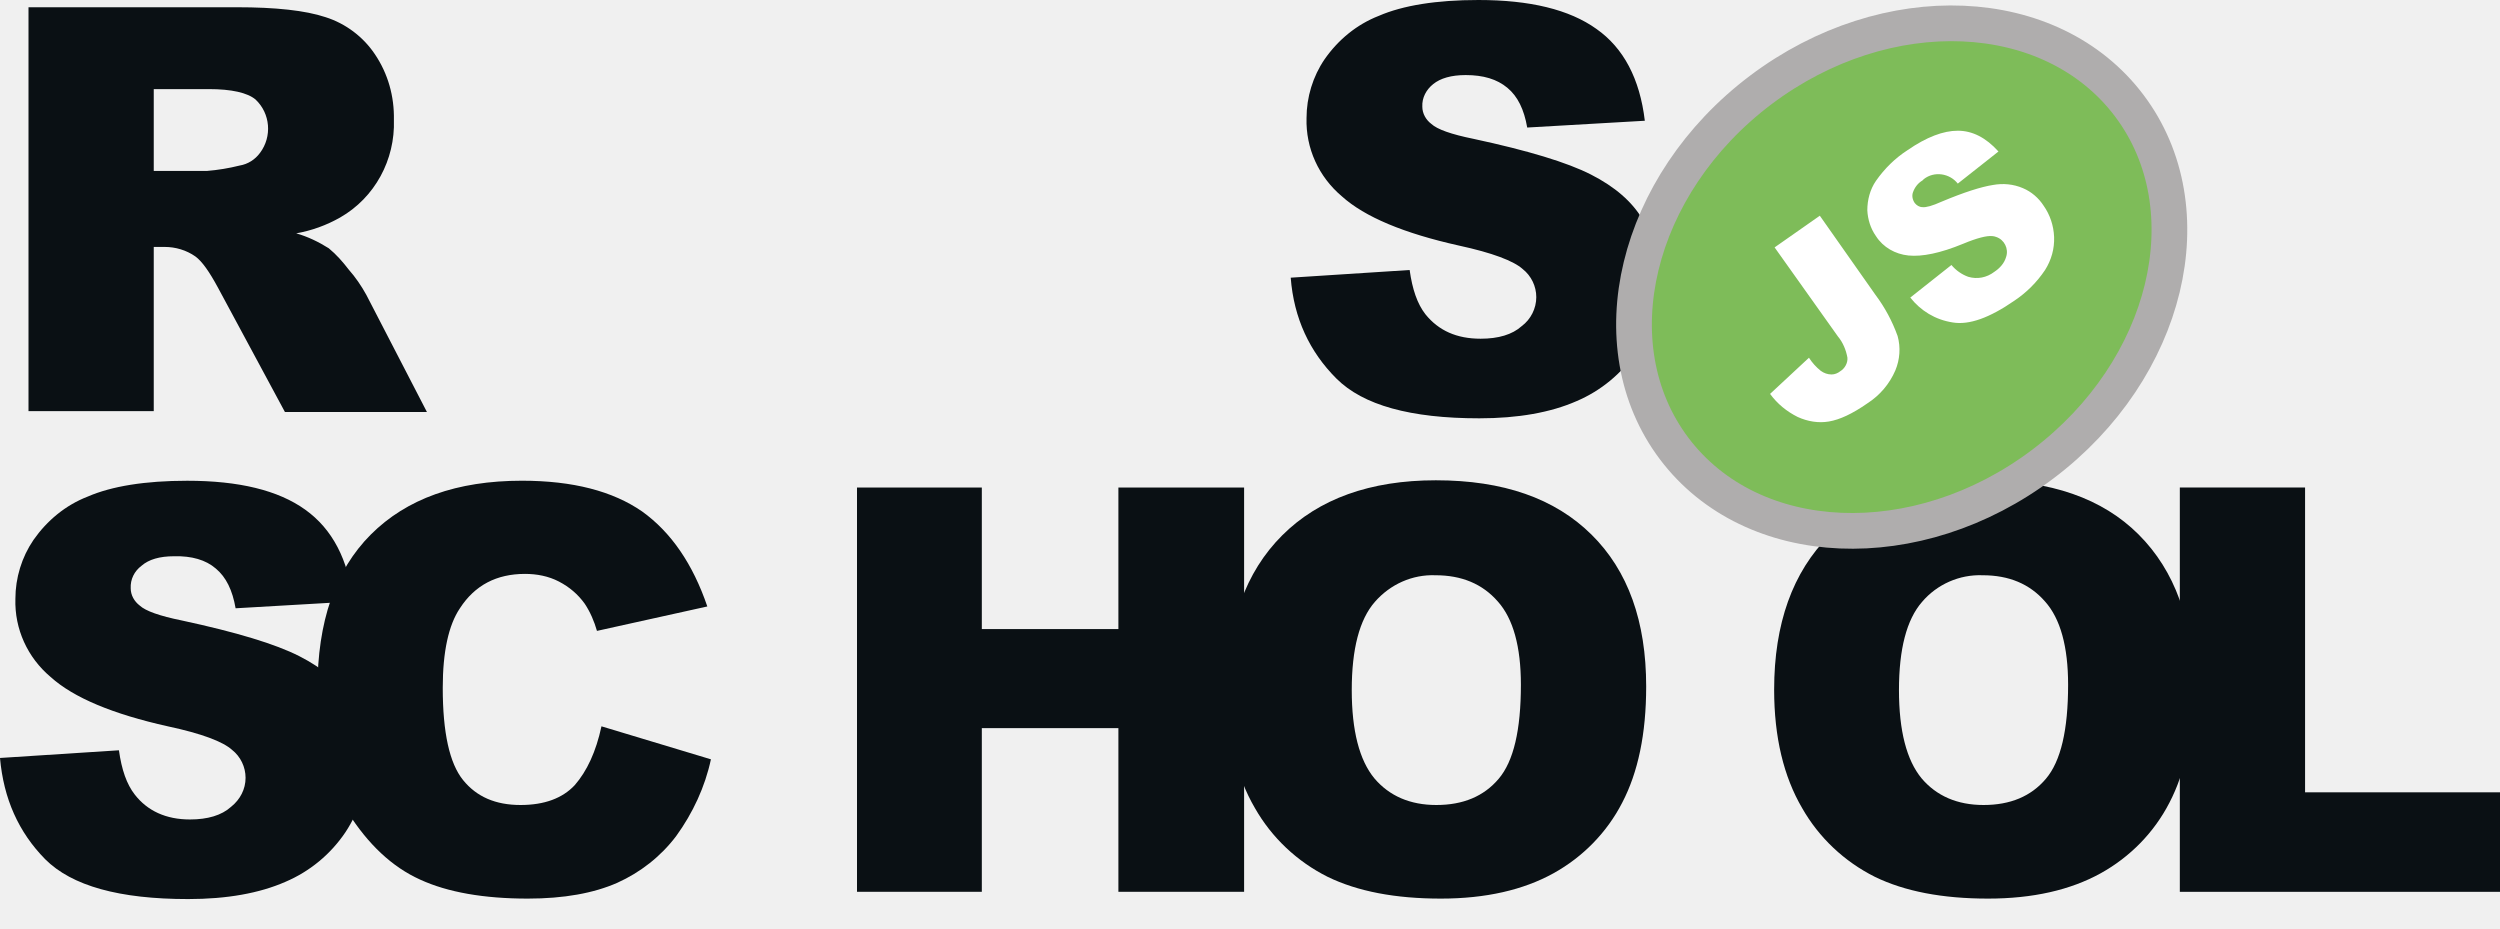
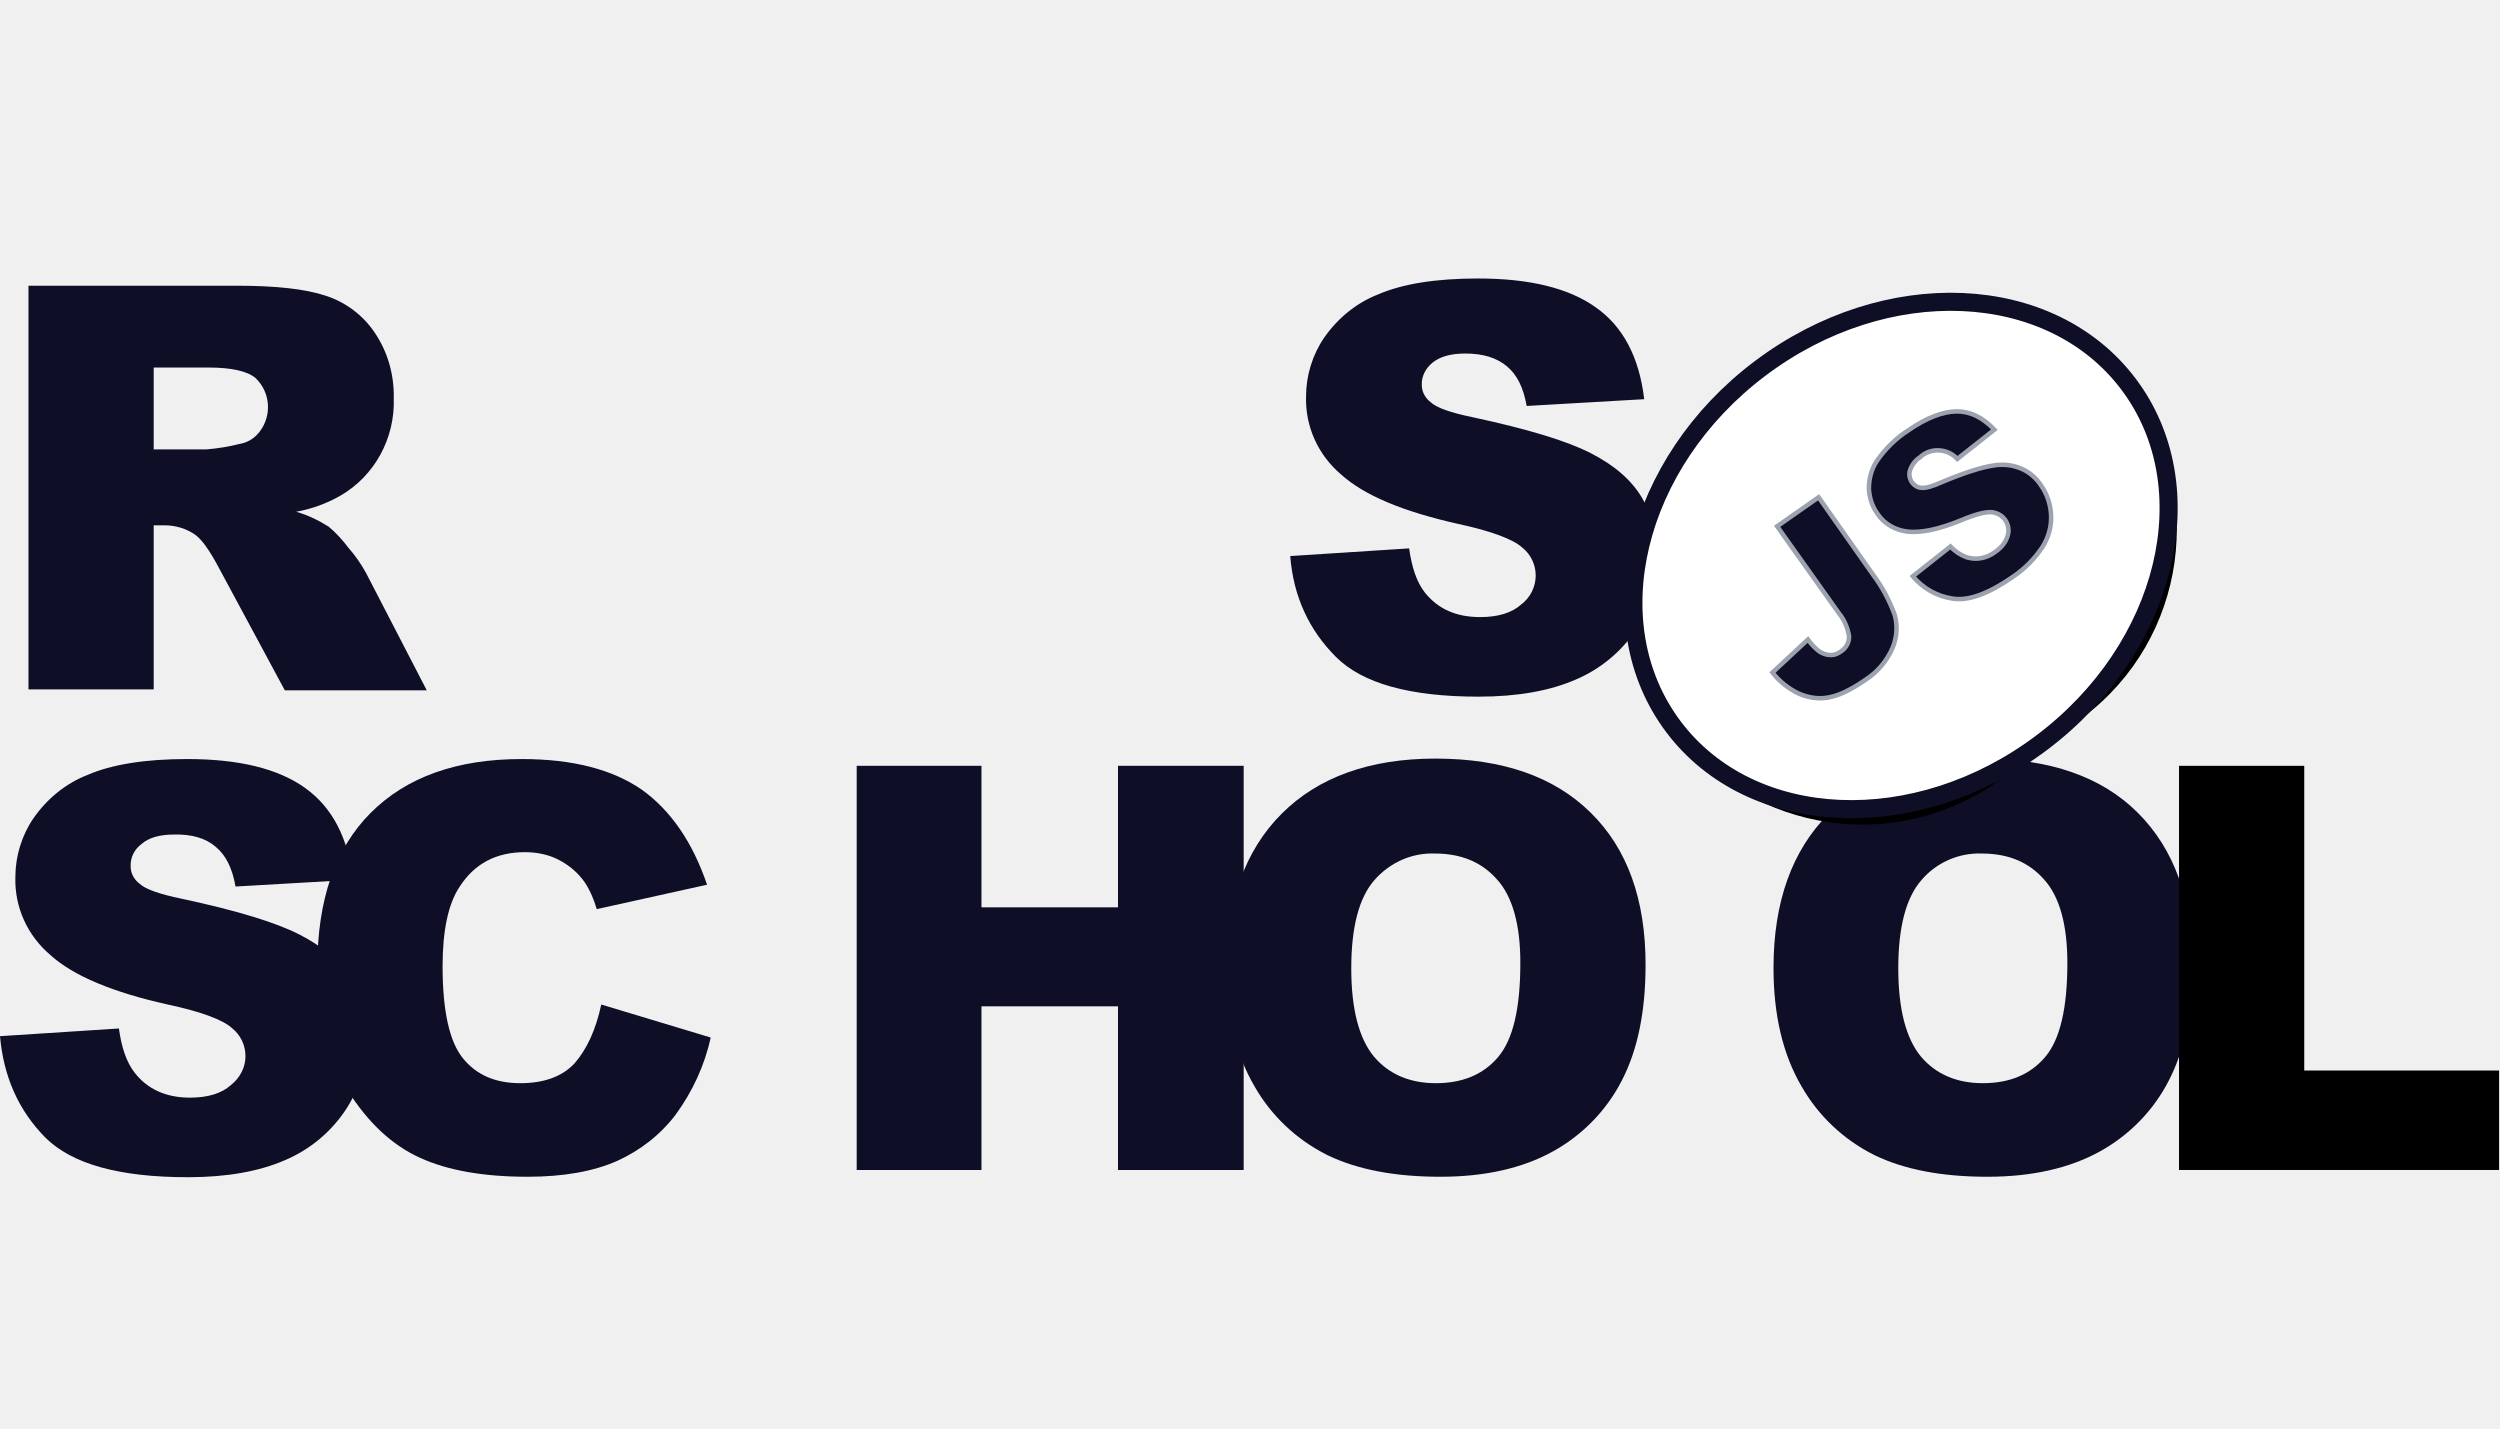
- <svg xmlns="http://www.w3.org/2000/svg" width="70" height="26" viewBox="0 0 70 26" fill="none">
-   <path d="M36.14 7.775L39.47 7.56C39.546 8.104 39.685 8.509 39.913 8.801C40.281 9.257 40.787 9.484 41.458 9.484C41.952 9.484 42.344 9.37 42.61 9.13C42.864 8.94 43.016 8.636 43.016 8.319C43.016 8.016 42.876 7.724 42.636 7.534C42.383 7.306 41.787 7.079 40.85 6.876C39.318 6.534 38.216 6.078 37.571 5.496C36.925 4.951 36.558 4.153 36.583 3.305C36.583 2.723 36.76 2.14 37.089 1.659C37.469 1.114 37.989 0.684 38.609 0.443C39.28 0.152 40.217 0 41.395 0C42.838 0 43.94 0.266 44.7 0.81C45.459 1.342 45.915 2.203 46.055 3.381L42.762 3.571C42.674 3.064 42.496 2.697 42.205 2.457C41.914 2.216 41.534 2.102 41.04 2.102C40.635 2.102 40.331 2.191 40.129 2.355C39.938 2.507 39.812 2.735 39.825 2.988C39.825 3.178 39.926 3.356 40.078 3.47C40.242 3.622 40.635 3.761 41.255 3.887C42.788 4.217 43.877 4.546 44.548 4.888C45.219 5.23 45.7 5.648 45.991 6.141C46.295 6.648 46.447 7.23 46.435 7.826C46.435 8.535 46.232 9.244 45.827 9.839C45.409 10.46 44.826 10.941 44.143 11.232C43.421 11.549 42.509 11.713 41.42 11.713C39.495 11.713 38.166 11.346 37.419 10.599C36.672 9.852 36.228 8.915 36.14 7.775ZM0.798 11.523V0.203H6.635C7.712 0.203 8.547 0.291 9.117 0.481C9.674 0.658 10.168 1.026 10.498 1.52C10.865 2.064 11.042 2.697 11.029 3.356C11.067 4.47 10.498 5.534 9.522 6.091C9.143 6.306 8.725 6.458 8.294 6.534C8.611 6.623 8.927 6.775 9.206 6.952C9.421 7.129 9.598 7.332 9.763 7.547C9.953 7.762 10.118 8.003 10.257 8.256L11.954 11.536H7.978L6.103 8.054C5.863 7.61 5.66 7.319 5.47 7.18C5.217 7.003 4.913 6.914 4.609 6.914H4.305V11.511H0.798V11.523ZM4.305 4.787H5.787C6.103 4.761 6.407 4.711 6.711 4.635C6.939 4.597 7.142 4.47 7.281 4.28C7.623 3.824 7.572 3.178 7.155 2.786C6.927 2.596 6.483 2.495 5.85 2.495H4.305V4.787ZM0 21.223L3.33 21.008C3.406 21.552 3.546 21.957 3.774 22.249C4.128 22.704 4.647 22.945 5.318 22.945C5.812 22.945 6.205 22.831 6.471 22.59C6.724 22.388 6.876 22.097 6.876 21.78C6.876 21.476 6.737 21.185 6.496 20.995C6.243 20.767 5.648 20.539 4.698 20.337C3.166 19.995 2.064 19.539 1.418 18.956C0.772 18.412 0.405 17.614 0.431 16.766C0.431 16.183 0.608 15.601 0.937 15.119C1.317 14.575 1.836 14.144 2.457 13.904C3.128 13.613 4.065 13.461 5.242 13.461C6.686 13.461 7.788 13.726 8.547 14.271C9.307 14.816 9.75 15.664 9.89 16.841L6.597 17.032C6.509 16.525 6.331 16.158 6.04 15.917C5.762 15.677 5.369 15.563 4.875 15.575C4.47 15.575 4.166 15.664 3.963 15.841C3.761 15.993 3.647 16.221 3.66 16.474C3.66 16.664 3.761 16.841 3.913 16.956C4.077 17.108 4.47 17.247 5.09 17.373C6.623 17.703 7.712 18.032 8.383 18.374C9.054 18.716 9.535 19.134 9.826 19.627C10.13 20.134 10.282 20.716 10.282 21.299C10.282 22.008 10.067 22.704 9.674 23.3C9.257 23.92 8.674 24.401 7.99 24.692C7.268 25.009 6.357 25.174 5.268 25.174C3.343 25.174 2.013 24.806 1.266 24.059C0.519 23.3 0.101 22.363 0 21.223Z" fill="#0A1014" />
-   <path d="M16.841 20.337L19.906 21.261C19.741 22.033 19.399 22.768 18.931 23.413C18.5 23.983 17.93 24.427 17.285 24.718C16.626 25.009 15.79 25.161 14.777 25.161C13.549 25.161 12.536 24.984 11.764 24.629C10.979 24.275 10.307 23.641 9.738 22.742C9.168 21.843 8.889 20.691 8.889 19.285C8.889 17.411 9.383 15.968 10.383 14.967C11.384 13.967 12.789 13.46 14.613 13.46C16.044 13.46 17.158 13.752 17.981 14.322C18.791 14.904 19.399 15.79 19.805 16.981L16.715 17.665C16.639 17.399 16.525 17.133 16.373 16.905C16.183 16.639 15.942 16.436 15.651 16.284C15.36 16.132 15.031 16.069 14.701 16.069C13.904 16.069 13.296 16.386 12.878 17.031C12.561 17.5 12.397 18.247 12.397 19.26C12.397 20.514 12.587 21.375 12.967 21.843C13.347 22.312 13.878 22.54 14.575 22.54C15.246 22.54 15.752 22.35 16.094 21.983C16.436 21.59 16.689 21.046 16.841 20.337ZM23.996 13.65H27.491V17.614H31.315V13.65H34.835V24.971H31.315V20.387H27.491V24.971H23.996V13.65Z" fill="#0A1014" />
-   <path d="M34.354 19.311C34.354 17.462 34.873 16.018 35.899 14.993C36.925 13.967 38.368 13.448 40.204 13.448C42.091 13.448 43.535 13.954 44.56 14.967C45.586 15.98 46.093 17.399 46.093 19.222C46.093 20.552 45.864 21.628 45.421 22.477C44.991 23.312 44.32 23.996 43.497 24.452C42.648 24.921 41.597 25.161 40.344 25.161C39.065 25.161 38.014 24.959 37.178 24.553C36.317 24.123 35.608 23.452 35.139 22.628C34.62 21.742 34.354 20.64 34.354 19.311ZM37.849 19.323C37.849 20.463 38.064 21.286 38.482 21.793C38.9 22.287 39.483 22.54 40.217 22.54C40.964 22.54 41.547 22.299 41.964 21.805C42.382 21.312 42.585 20.438 42.585 19.172C42.585 18.108 42.37 17.323 41.939 16.842C41.508 16.348 40.926 16.107 40.192 16.107C39.546 16.082 38.925 16.36 38.495 16.854C38.064 17.348 37.849 18.171 37.849 19.323ZM49.676 19.311C49.676 17.462 50.195 16.018 51.221 14.993C52.246 13.967 53.69 13.448 55.526 13.448C57.413 13.448 58.87 13.954 59.882 14.967C60.895 15.98 61.415 17.399 61.415 19.222C61.415 20.552 61.186 21.628 60.743 22.477C60.313 23.312 59.642 23.996 58.819 24.452C57.97 24.921 56.919 25.161 55.666 25.161C54.387 25.161 53.336 24.959 52.5 24.553C51.639 24.123 50.93 23.452 50.461 22.628C49.942 21.742 49.676 20.64 49.676 19.311ZM53.171 19.323C53.171 20.463 53.386 21.286 53.804 21.793C54.222 22.287 54.805 22.54 55.539 22.54C56.286 22.54 56.869 22.299 57.286 21.805C57.704 21.312 57.907 20.438 57.907 19.172C57.907 18.108 57.692 17.323 57.261 16.842C56.83 16.348 56.248 16.107 55.514 16.107C54.867 16.082 54.235 16.36 53.817 16.854C53.386 17.348 53.171 18.171 53.171 19.323Z" fill="#0A1014" />
-   <path d="M61.048 13.65H64.542V22.185H70V24.971H61.035V13.65H61.048Z" fill="#0A1014" />
-   <path d="M57.196 12.997C60.714 10.346 61.799 5.851 59.619 2.958C57.439 0.064 52.819 -0.131 49.3 2.52C45.782 5.172 44.697 9.667 46.877 12.56C49.057 15.453 53.677 15.649 57.196 12.997Z" fill="#0A1014" />
-   <path d="M57.196 12.997C60.714 10.346 61.799 5.851 59.619 2.958C57.439 0.064 52.819 -0.131 49.3 2.52C45.782 5.172 44.697 9.667 46.877 12.56C49.057 15.453 53.677 15.649 57.196 12.997Z" fill="#7EBC59" stroke="#AFADAD" stroke-miterlimit="10" />
-   <path d="M49.689 6.927L50.955 6.04L52.513 8.256C52.779 8.611 52.982 8.991 53.133 9.408C53.222 9.725 53.197 10.067 53.07 10.371C52.906 10.751 52.639 11.067 52.285 11.295C51.867 11.586 51.513 11.751 51.209 11.802C50.917 11.852 50.614 11.802 50.335 11.675C50.031 11.523 49.765 11.308 49.562 11.029L50.651 10.016C50.74 10.156 50.854 10.282 50.981 10.383C51.069 10.447 51.171 10.485 51.285 10.485C51.373 10.485 51.462 10.447 51.525 10.396C51.652 10.32 51.74 10.168 51.728 10.016C51.69 9.801 51.601 9.586 51.462 9.421L49.689 6.927ZM53.488 8.332L54.64 7.42C54.767 7.572 54.931 7.686 55.109 7.75C55.362 7.826 55.628 7.775 55.843 7.61C55.995 7.509 56.122 7.37 56.172 7.192C56.248 6.965 56.122 6.711 55.894 6.635C55.856 6.623 55.818 6.61 55.78 6.61C55.628 6.597 55.362 6.661 54.969 6.825C54.324 7.091 53.817 7.192 53.437 7.154C53.07 7.117 52.728 6.927 52.526 6.61C52.374 6.395 52.298 6.141 52.285 5.888C52.285 5.597 52.361 5.306 52.526 5.065C52.766 4.723 53.058 4.432 53.412 4.204C53.944 3.837 54.413 3.66 54.818 3.66C55.223 3.66 55.603 3.849 55.957 4.242L54.818 5.141C54.59 4.85 54.159 4.787 53.868 5.014L53.83 5.052C53.703 5.128 53.614 5.242 53.564 5.382C53.526 5.483 53.551 5.597 53.614 5.686C53.665 5.749 53.741 5.8 53.83 5.8C53.931 5.812 54.108 5.762 54.362 5.648C54.995 5.382 55.476 5.23 55.805 5.179C56.084 5.128 56.375 5.154 56.641 5.268C56.882 5.369 57.084 5.546 57.223 5.762C57.401 6.015 57.502 6.319 57.515 6.635C57.527 6.965 57.438 7.281 57.262 7.56C57.033 7.902 56.742 8.193 56.4 8.421C55.704 8.902 55.134 9.105 54.678 9.029C54.184 8.953 53.779 8.699 53.488 8.332Z" fill="white" />
+ <svg xmlns="http://www.w3.org/2000/svg" width="70" height="40" viewBox="0 0 553 206">
+   <g clip-path="url(#clip0_9242_30)">
+     <path d="M285.4 68L311.7 66.3C312.3 70.6 313.4 73.8 315.2 76.1C318.1 79.7 322.1 81.5 327.4 81.5C331.3 81.5 334.4 80.6 336.5 78.7C338.5 77.2 339.7 74.8 339.7 72.3C339.7 69.9 338.6 67.6 336.7 66.1C334.7 64.3 330 62.5 322.6 60.9C310.5 58.2 301.8 54.6 296.7 50C291.6 45.7 288.7 39.4 288.9 32.7C288.9 28.1 290.3 23.5 292.9 19.7C295.9 15.4 300 12 304.9 10.1C310.2 7.8 317.6 6.6 326.9 6.6C338.3 6.6 347 8.7 353 13C359 17.2 362.6 24 363.7 33.3L337.7 34.8C337 30.8 335.6 27.9 333.3 26C331 24.1 328 23.2 324.1 23.2C320.9 23.2 318.5 23.9 316.9 25.2C315.4 26.4 314.4 28.2 314.5 30.2C314.5 31.7 315.3 33.1 316.5 34C317.8 35.2 320.9 36.3 325.8 37.3C337.9 39.9 346.5 42.5 351.8 45.2C357.1 47.9 360.9 51.2 363.2 55.1C365.6 59.1 366.8 63.7 366.7 68.4C366.7 74 365.1 79.6 361.9 84.3C358.6 89.2 354 93 348.6 95.3C342.9 97.8 335.7 99.1 327.1 99.1C311.9 99.1 301.4 96.2 295.5 90.3C289.6 84.4 286.1 77 285.4 68ZM6.3 97.6V8.2H52.4C60.9 8.2 67.5 8.9 72 10.4C76.4 11.8 80.3 14.7 82.9 18.6C85.8 22.9 87.2 27.9 87.1 33.1C87.4 41.9 82.9 50.3 75.2 54.7C72.2 56.4 68.9 57.6 65.5 58.2C68 58.9 70.5 60.1 72.7 61.5C74.4 62.9 75.8 64.5 77.1 66.2C78.6 67.9 79.9 69.8 81 71.8L94.4 97.7H63L48.2 70.2C46.3 66.7 44.7 64.4 43.2 63.3C41.2 61.9 38.8 61.2 36.4 61.2H34V97.5H6.3V97.6ZM34 44.4H45.7C48.2 44.2 50.6 43.8 53 43.2C54.8 42.9 56.4 41.9 57.5 40.4C60.2 36.8 59.8 31.7 56.5 28.6C54.7 27.1 51.2 26.3 46.2 26.3H34V44.4ZM0 174.2L26.3 172.5C26.9 176.8 28 180 29.8 182.3C32.6 185.9 36.7 187.8 42 187.8C45.9 187.8 49 186.9 51.1 185C53.1 183.4 54.3 181.1 54.3 178.6C54.3 176.2 53.2 173.9 51.3 172.4C49.3 170.6 44.6 168.8 37.1 167.2C25 164.5 16.3 160.9 11.2 156.3C6.1 152 3.2 145.7 3.4 139C3.4 134.4 4.8 129.8 7.4 126C10.4 121.7 14.5 118.3 19.4 116.4C24.7 114.1 32.1 112.9 41.4 112.9C52.8 112.9 61.5 115 67.5 119.3C73.5 123.6 77 130.3 78.1 139.6L52.1 141.1C51.4 137.1 50 134.2 47.7 132.3C45.5 130.4 42.4 129.5 38.5 129.6C35.3 129.6 32.9 130.3 31.3 131.7C29.7 132.9 28.8 134.7 28.9 136.7C28.9 138.2 29.7 139.6 30.9 140.5C32.2 141.7 35.3 142.8 40.2 143.8C52.3 146.4 60.9 149 66.2 151.7C71.5 154.4 75.3 157.7 77.6 161.6C80 165.6 81.2 170.2 81.2 174.8C81.2 180.4 79.5 185.9 76.4 190.6C73.1 195.5 68.5 199.3 63.1 201.6C57.4 204.1 50.2 205.4 41.6 205.4C26.4 205.4 15.9 202.5 10 196.6C4.1 190.6 0.8 183.2 0 174.2H0Z" fill="#0E0E27" />
+     <path d="M133 167.2L157.2 174.5C155.9 180.6 153.2 186.4 149.5 191.5C146.1 196 141.6 199.5 136.5 201.8C131.3 204.1 124.7 205.3 116.7 205.3C107 205.3 99 203.9 92.9 201.1C86.7 198.3 81.4 193.3 76.9 186.2C72.4 179.1 70.2 170 70.2 158.9C70.2 144.1 74.1 132.7 82 124.8C89.9 116.9 101 112.9 115.4 112.9C126.7 112.9 135.5 115.2 142 119.7C148.4 124.3 153.2 131.3 156.4 140.7L132 146.1C131.4 144 130.5 141.9 129.3 140.1C127.8 138 125.9 136.4 123.6 135.2C121.3 134 118.7 133.5 116.1 133.5C109.8 133.5 105 136 101.7 141.1C99.2 144.8 97.9 150.7 97.9 158.7C97.9 168.6 99.4 175.4 102.4 179.1C105.4 182.8 109.6 184.6 115.1 184.6C120.4 184.6 124.4 183.1 127.1 180.2C129.8 177.1 131.8 172.8 133 167.2ZM189.5 114.4H217.1V145.7H247.3V114.4H275.1V203.8H247.3V167.6H217.1V203.8H189.5V114.4V114.4Z" fill="#0E0E27" />
+     <path d="M271.3 159.1C271.3 144.5 275.4 133.1 283.5 125C291.6 116.9 303 112.8 317.5 112.8C332.4 112.8 343.8 116.8 351.9 124.8C360 132.8 364 144 364 158.4C364 168.9 362.2 177.4 358.7 184.1C355.3 190.7 350 196.1 343.5 199.7C336.8 203.4 328.5 205.3 318.6 205.3C308.5 205.3 300.2 203.7 293.6 200.5C286.8 197.1 281.2 191.8 277.5 185.3C273.4 178.3 271.3 169.6 271.3 159.1ZM298.9 159.2C298.9 168.2 300.6 174.7 303.9 178.7C307.2 182.6 311.8 184.6 317.6 184.6C323.5 184.6 328.1 182.7 331.4 178.8C334.7 174.9 336.3 168 336.3 158C336.3 149.6 334.6 143.4 331.2 139.6C327.8 135.7 323.2 133.8 317.4 133.8C312.3 133.6 307.4 135.8 304 139.7C300.6 143.6 298.9 150.1 298.9 159.2V159.2ZM392.3 159.1C392.3 144.5 396.4 133.1 404.5 125C412.6 116.9 424 112.8 438.5 112.8C453.4 112.8 464.9 116.8 472.9 124.8C480.9 132.8 485 144 485 158.4C485 168.9 483.2 177.4 479.7 184.1C476.3 190.7 471 196.1 464.5 199.7C457.8 203.4 449.5 205.3 439.6 205.3C429.5 205.3 421.2 203.7 414.6 200.5C407.8 197.1 402.2 191.8 398.5 185.3C394.4 178.3 392.3 169.6 392.3 159.1V159.1ZM419.9 159.2C419.9 168.2 421.6 174.7 424.9 178.7C428.2 182.6 432.8 184.6 438.6 184.6C444.5 184.6 449.1 182.7 452.4 178.8C455.7 174.9 457.3 168 457.3 158C457.3 149.6 455.6 143.4 452.2 139.6C448.8 135.7 444.2 133.8 438.4 133.8C433.3 133.6 428.3 135.8 425 139.7C421.6 143.6 419.9 150.1 419.9 159.2V159.2Z" fill="#0E0E27" />
+     <path d="M482.1 114.4H509.7V181.8H552.8V203.8H482V114.4H482.1Z" fill="black" />
+     <path d="M451.679 109.241C479.466 88.301 488.035 52.804 470.817 29.957C453.6 7.109 417.117 5.563 389.329 26.503C361.542 47.443 352.973 82.94 370.191 105.787C387.408 128.635 423.891 130.181 451.679 109.241Z" />
+     <path d="M451.679 109.241C479.466 88.301 488.035 52.804 470.817 29.957C453.6 7.109 417.117 5.563 389.329 26.503C361.542 47.443 352.973 82.94 370.191 105.787C387.408 128.635 423.891 130.181 451.679 109.241Z" />
+     <path d="M370.515 106.754C353.281 83.885 357.85 51.374 380.72 34.141L398.449 20.781C421.319 3.547 453.829 8.116 471.063 30.986V30.986C488.296 53.855 483.727 86.365 460.858 103.599L443.128 116.959C420.258 134.193 387.748 129.624 370.515 106.754V106.754Z" />
+     <path d="M451.679 109.241C479.466 88.301 488.035 52.804 470.817 29.957C453.6 7.109 417.117 5.563 389.329 26.503C361.542 47.443 352.973 82.94 370.191 105.787C387.408 128.635 423.891 130.181 451.679 109.241Z" />
+     <path d="M451.679 109.241C479.466 88.301 488.035 52.804 470.817 29.957C453.6 7.109 417.117 5.563 389.329 26.503C361.542 47.443 352.973 82.94 370.191 105.787C387.408 128.635 423.891 130.181 451.679 109.241Z" stroke="#0E0E27" stroke-width="3" stroke-miterlimit="10" />
+     <path d="M451.679 109.241C479.466 88.301 488.035 52.804 470.817 29.957C453.6 7.109 417.117 5.563 389.329 26.503C361.542 47.443 352.973 82.94 370.191 105.787C387.408 128.635 423.891 130.181 451.679 109.241Z" />
+     <path class="path" d="M451.679 109.241C479.466 88.301 488.035 52.804 470.817 29.957C453.6 7.109 417.117 5.563 389.329 26.503C361.542 47.443 352.973 82.94 370.191 105.787C387.408 128.635 423.891 130.181 451.679 109.241Z" fill="white" stroke="#0E0E27" stroke-width="4" stroke-miterlimit="10" />
+     <path class="path1" d="M392.07 93.76L399.912 86.465C400.584 87.415 401.397 88.278 402.288 88.99L402.298 88.999L402.309 89.007C403.082 89.559 403.982 89.9 405 89.9C405.821 89.9 406.616 89.558 407.186 89.111C408.315 88.419 409.115 87.058 408.998 85.659L408.996 85.636L408.992 85.613C408.682 83.852 407.956 82.072 406.796 80.693L393.099 61.421L402.278 54.996L414.291 72.088L414.295 72.094L414.3 72.1C416.365 74.854 417.94 77.804 419.124 81.053C419.786 83.434 419.595 86.01 418.64 88.304C417.379 91.213 415.344 93.634 412.63 95.379L412.622 95.385L412.614 95.39C409.343 97.67 406.614 98.924 404.318 99.307L404.314 99.307C402.131 99.687 399.836 99.311 397.715 98.349C395.515 97.247 393.581 95.717 392.07 93.76ZM432.9 36C435.789 36 438.542 37.288 441.165 40.043L432.968 46.51C430.942 44.334 427.487 43.932 425.092 45.806L425.068 45.825L425.046 45.846L424.789 46.104C423.711 46.768 422.96 47.75 422.531 48.927C422.161 49.915 422.419 50.987 422.993 51.791L423.001 51.802L423.01 51.812C423.466 52.383 424.186 52.888 425.069 52.9C425.565 52.955 426.181 52.858 426.887 52.656C427.618 52.447 428.49 52.113 429.499 51.659C434.485 49.565 438.238 48.385 440.776 47.994L440.776 47.994L440.789 47.992C442.901 47.608 445.101 47.801 447.103 48.66L447.106 48.661C448.907 49.419 450.431 50.75 451.48 52.372L451.485 52.379L451.49 52.387C452.834 54.306 453.604 56.613 453.7 59.019C453.796 61.513 453.126 63.911 451.781 66.027C450.018 68.67 447.766 70.922 445.123 72.684L445.123 72.684L445.116 72.689C439.641 76.471 435.282 77.973 431.882 77.407L431.882 77.407L431.876 77.406C428.284 76.853 425.308 75.074 423.109 72.477L431.438 65.886C432.445 66.972 433.694 67.793 435.032 68.271L435.044 68.275L435.056 68.279C437.21 68.925 439.47 68.493 441.291 67.107C442.546 66.267 443.635 65.086 444.078 63.548C444.758 61.489 443.617 59.212 441.558 58.526L441.529 58.516C441.254 58.424 440.896 58.305 440.522 58.3C439.843 58.247 438.962 58.363 437.887 58.641C436.795 58.924 435.472 59.383 433.908 60.038C428.84 62.125 424.931 62.89 422.05 62.602C419.285 62.316 416.73 60.888 415.221 58.531L415.215 58.521L415.208 58.512C414.073 56.903 413.498 55.002 413.4 53.087C413.402 50.877 413.98 48.685 415.211 46.885C417.077 44.233 419.331 41.981 422.07 40.221L422.077 40.216L422.084 40.211C426.242 37.34 429.842 36 432.9 36Z" fill="#0E0E27" stroke="#9ca3af" />
+   </g>
</svg>
